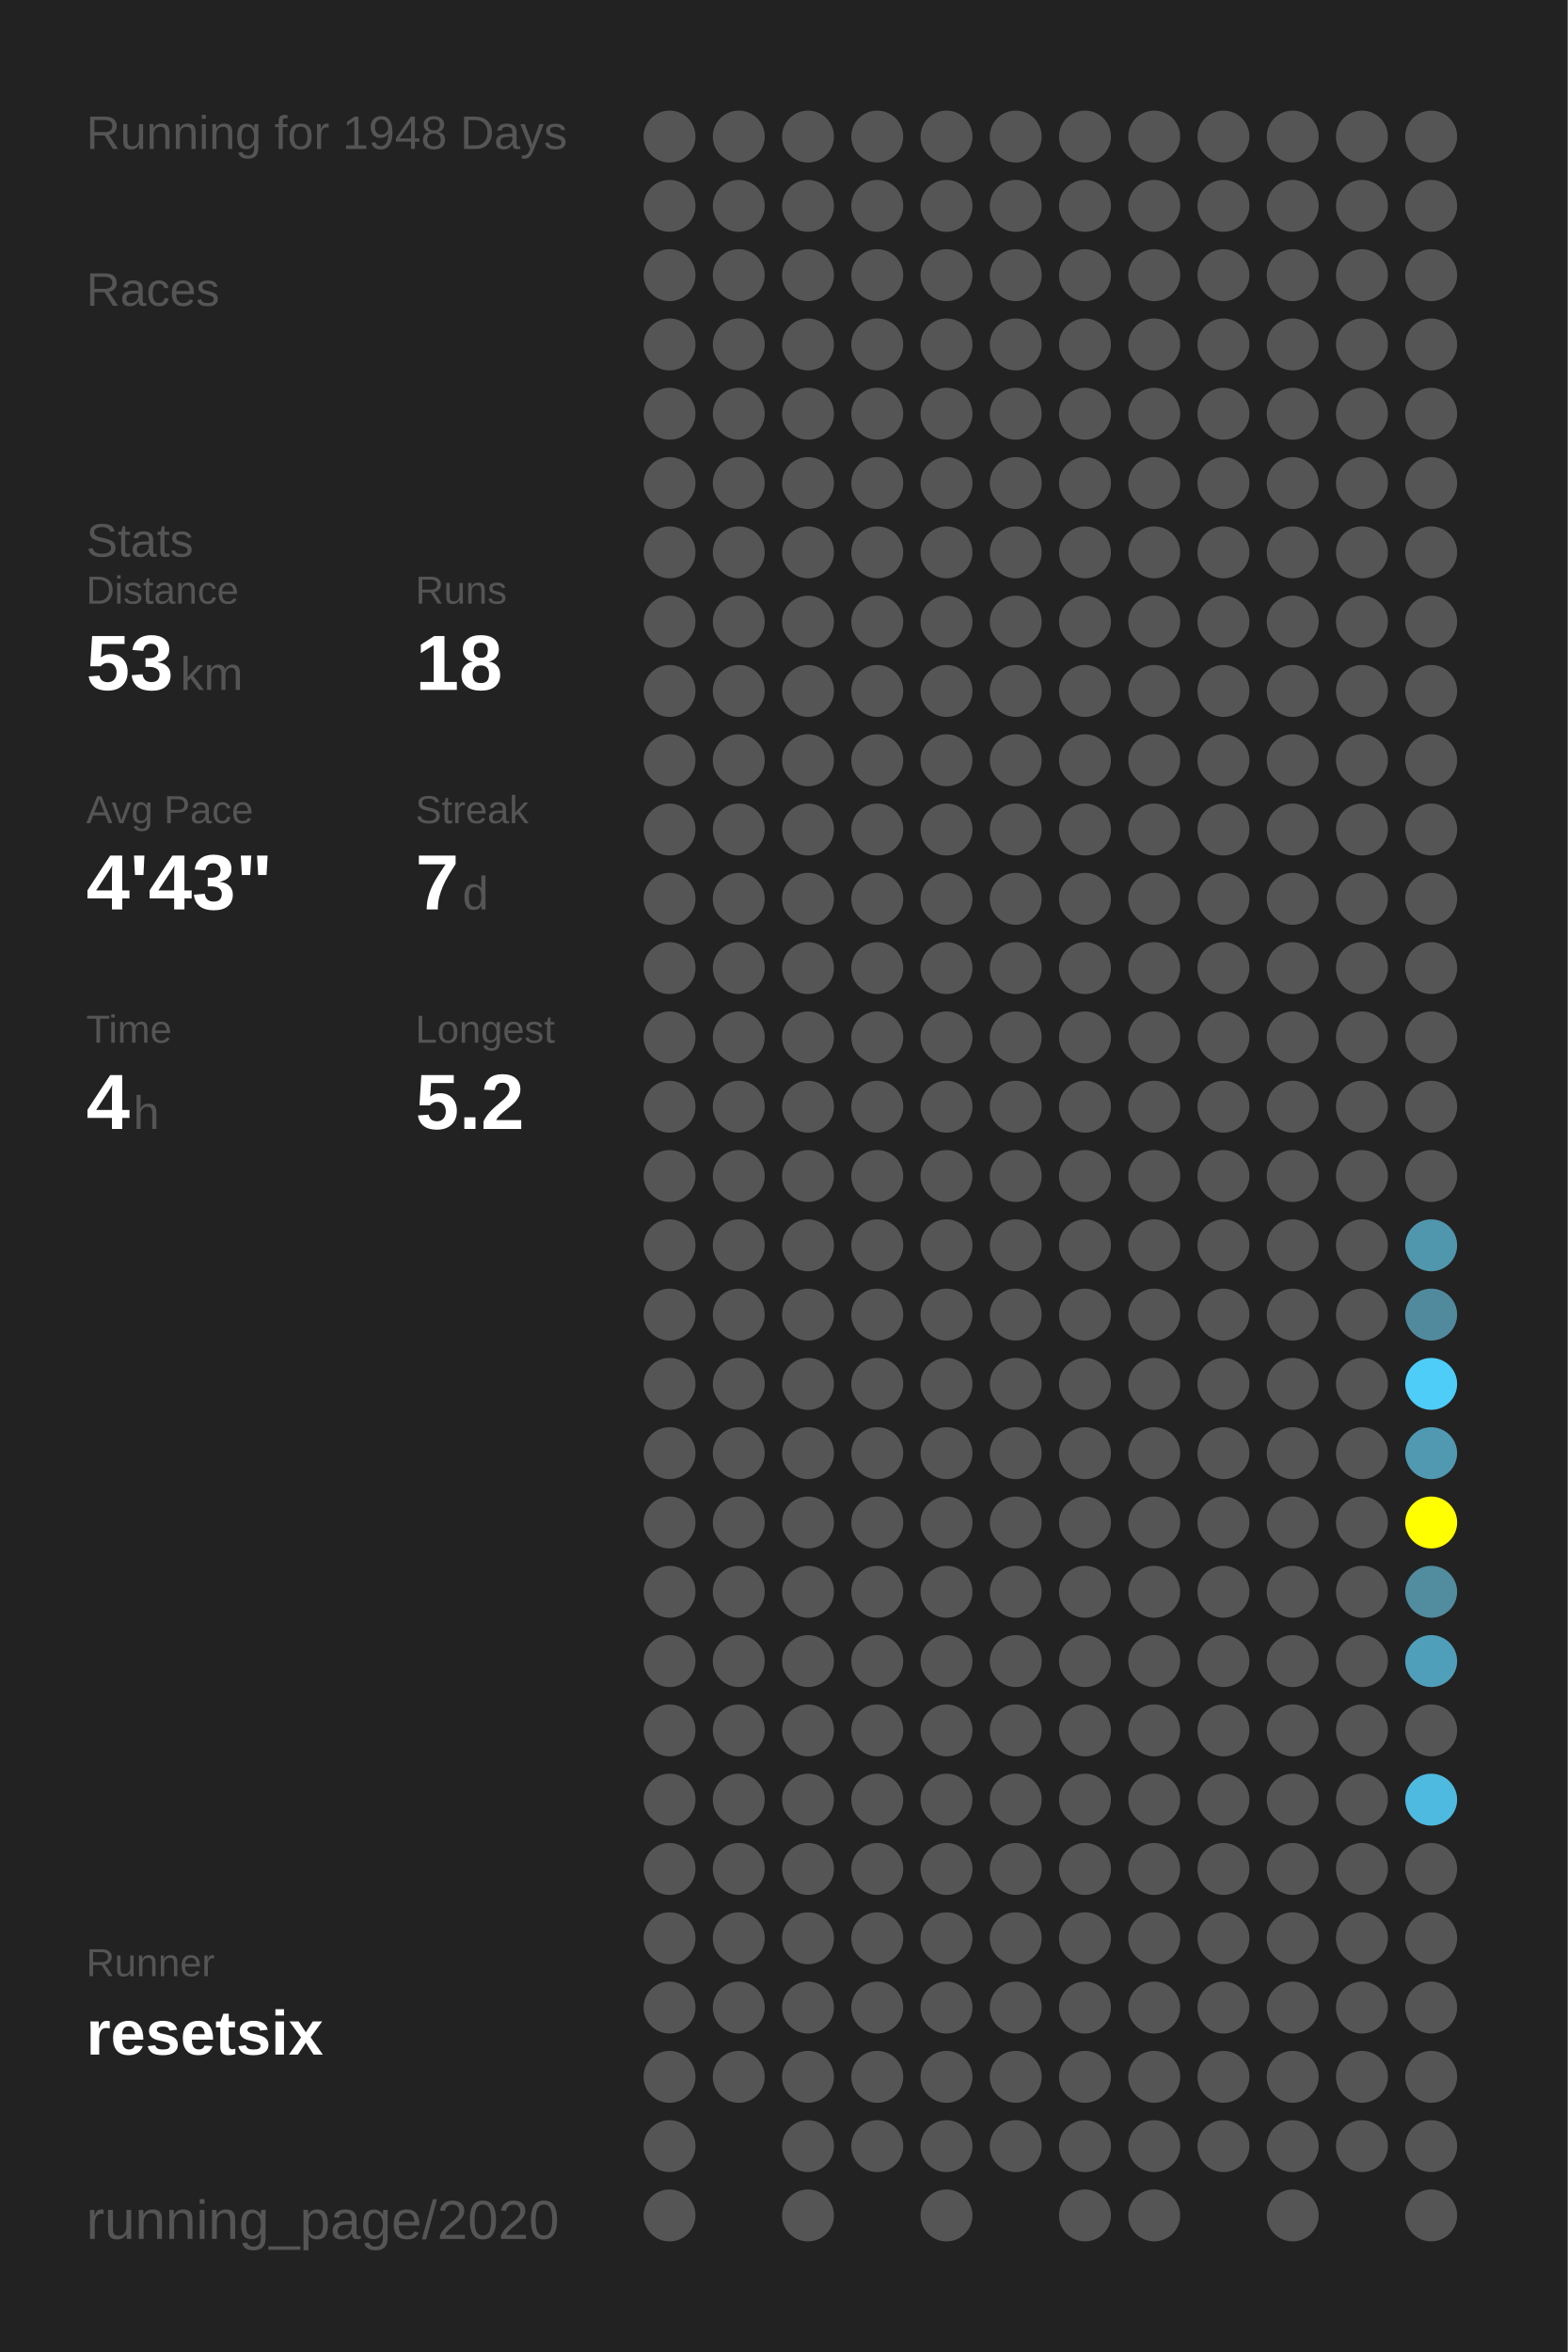
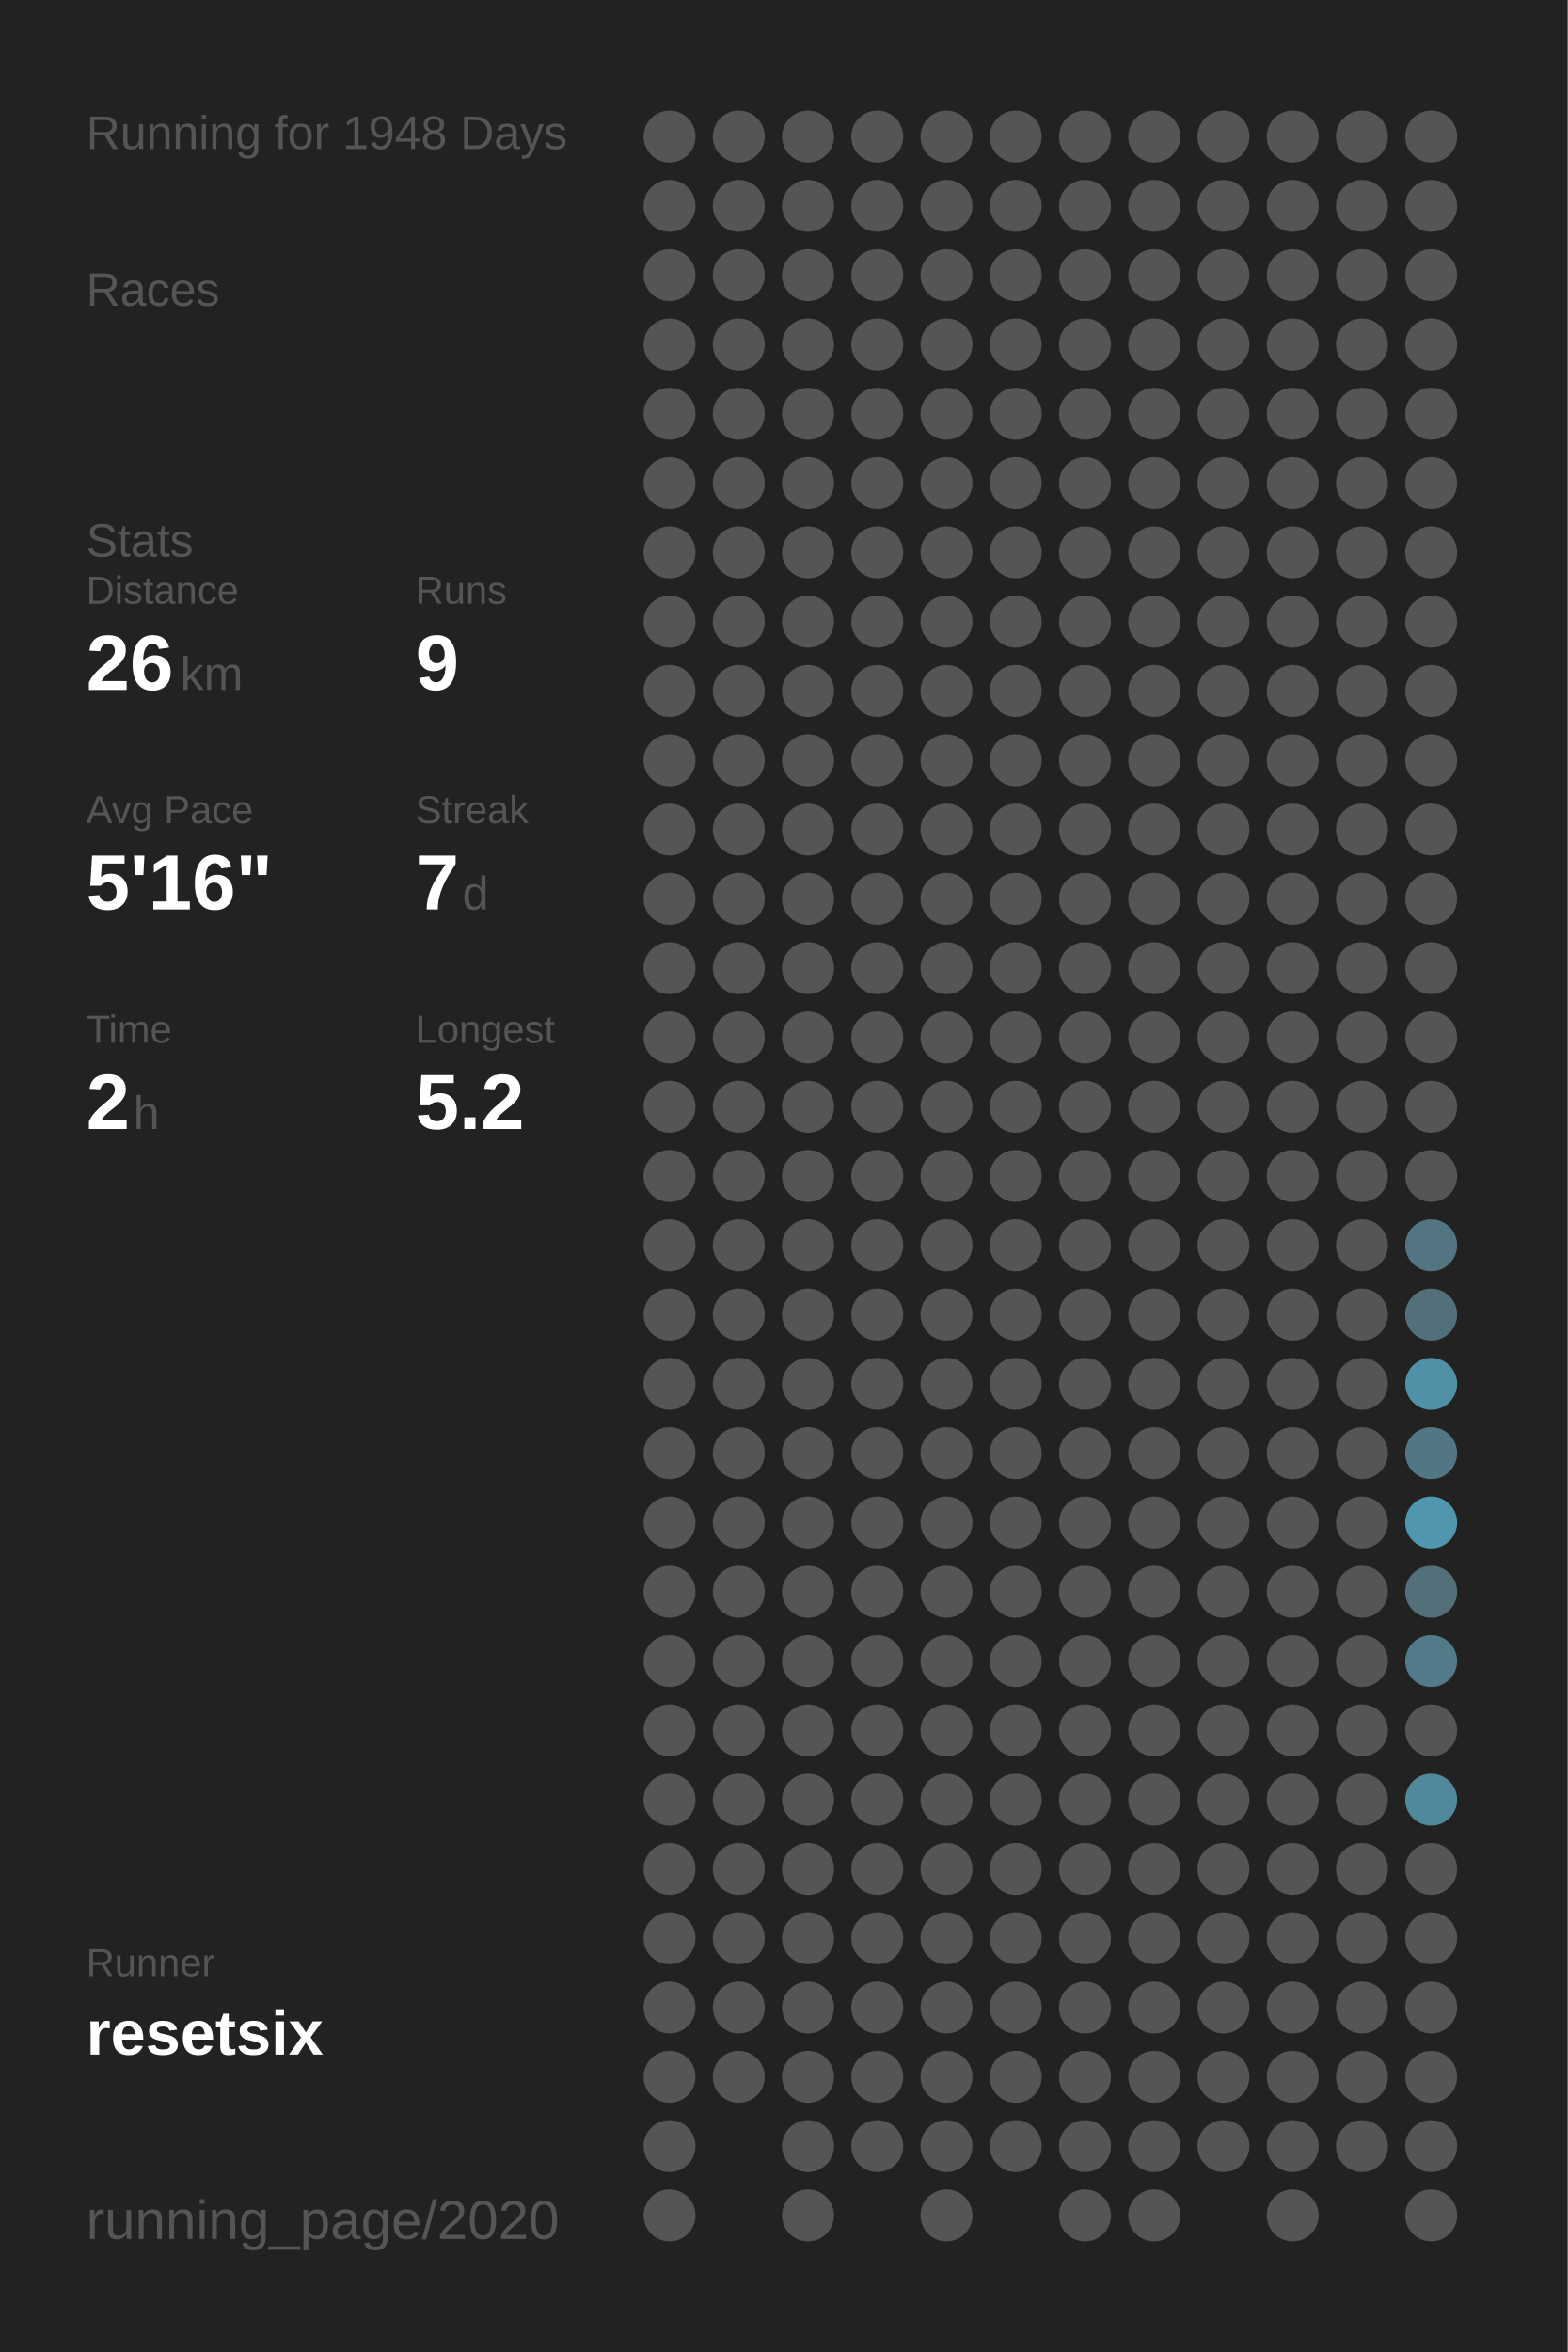
<svg xmlns="http://www.w3.org/2000/svg" baseProfile="full" height="300mm" version="1.1" viewBox="0,0,200,300" width="200mm">
  <defs />
  <rect fill="#222222" height="300" width="200" x="0" y="0" />
  <text fill="#555555" style="font-size:6px; font-family:Arial;" x="11" y="19">Running for 1948 Days</text>
  <text fill="#555555" style="font-size:6px; font-family:Arial;" x="11" y="39">Races</text>
  <text fill="#555555" style="font-size:6px; font-family:Arial;" x="11" y="71">Stats</text>
  <text fill="#555555" style="font-size:5px; font-family:Arial;" x="11" y="77">Distance</text>
-   <text fill="#FFFFFF" style="font-size:10px; font-family:Arial; font-weight:bold;" x="11" y="88">53</text>
+   <text fill="#FFFFFF" style="font-size:10px; font-family:Arial; font-weight:bold;" x="11" y="88">26</text>
  <text fill="#555555" style="font-size:6px; font-family:Arial;" x="23" y="88">km</text>
  <text fill="#555555" style="font-size:5px; font-family:Arial;" x="53" y="77">Runs</text>
-   <text fill="#FFFFFF" style="font-size:10px; font-family:Arial; font-weight:bold;" x="53" y="88">18</text>
+   <text fill="#FFFFFF" style="font-size:10px; font-family:Arial; font-weight:bold;" x="53" y="88">9</text>
  <text fill="#555555" style="font-size:5px; font-family:Arial;" x="11" y="105">Avg Pace</text>
-   <text fill="#FFFFFF" style="font-size:10px; font-family:Arial; font-weight:bold;" x="11" y="116">4'43"</text>
+   <text fill="#FFFFFF" style="font-size:10px; font-family:Arial; font-weight:bold;" x="11" y="116">5'16"</text>
  <text fill="#555555" style="font-size:5px; font-family:Arial;" x="53" y="105">Streak</text>
  <text fill="#FFFFFF" style="font-size:10px; font-family:Arial; font-weight:bold;" x="53" y="116">7</text>
  <text fill="#555555" style="font-size:6px; font-family:Arial;" x="59" y="116">d</text>
  <text fill="#555555" style="font-size:5px; font-family:Arial;" x="11" y="133">Time</text>
-   <text fill="#FFFFFF" style="font-size:10px; font-family:Arial; font-weight:bold;" x="11" y="144">4</text>
+   <text fill="#FFFFFF" style="font-size:10px; font-family:Arial; font-weight:bold;" x="11" y="144">2</text>
  <text fill="#555555" style="font-size:6px; font-family:Arial;" x="17" y="144">h</text>
  <text fill="#555555" style="font-size:5px; font-family:Arial;" x="53" y="133">Longest</text>
  <text fill="#FFFFFF" style="font-size:10px; font-family:Arial; font-weight:bold;" x="53" y="144">5.2</text>
  <text fill="#555555" style="font-size:5px; font-family:Arial;" x="11" y="252.065">Runner</text>
  <text fill="#FFFFFF" style="font-size:8px; font-family:Arial; font-weight:bold;" x="11" y="262.065">resetsix</text>
  <text fill="#555555" style="font-size:7px; font-family:Arial;" x="11" y="285.581">running_page/2020</text>
  <circle cx="85.417" cy="17.419" fill="#555555" r="3.312" />
  <circle cx="85.417" cy="26.258" fill="#555555" r="3.312" />
  <circle cx="85.417" cy="35.097" fill="#555555" r="3.312" />
  <circle cx="85.417" cy="43.935" fill="#555555" r="3.312" />
  <circle cx="85.417" cy="52.774" fill="#555555" r="3.312" />
  <circle cx="85.417" cy="61.613" fill="#555555" r="3.312" />
  <circle cx="85.417" cy="70.452" fill="#555555" r="3.312" />
  <circle cx="85.417" cy="79.29" fill="#555555" r="3.312" />
  <circle cx="85.417" cy="88.129" fill="#555555" r="3.312" />
  <circle cx="85.417" cy="96.968" fill="#555555" r="3.312" />
  <circle cx="85.417" cy="105.806" fill="#555555" r="3.312" />
  <circle cx="85.417" cy="114.645" fill="#555555" r="3.312" />
  <circle cx="85.417" cy="123.484" fill="#555555" r="3.312" />
  <circle cx="85.417" cy="132.323" fill="#555555" r="3.312" />
  <circle cx="85.417" cy="141.161" fill="#555555" r="3.312" />
  <circle cx="85.417" cy="150" fill="#555555" r="3.312" />
  <circle cx="85.417" cy="158.839" fill="#555555" r="3.312" />
  <circle cx="85.417" cy="167.677" fill="#555555" r="3.312" />
  <circle cx="85.417" cy="176.516" fill="#555555" r="3.312" />
  <circle cx="85.417" cy="185.355" fill="#555555" r="3.312" />
  <circle cx="85.417" cy="194.194" fill="#555555" r="3.312" />
  <circle cx="85.417" cy="203.032" fill="#555555" r="3.312" />
  <circle cx="85.417" cy="211.871" fill="#555555" r="3.312" />
  <circle cx="85.417" cy="220.71" fill="#555555" r="3.312" />
  <circle cx="85.417" cy="229.548" fill="#555555" r="3.312" />
  <circle cx="85.417" cy="238.387" fill="#555555" r="3.312" />
  <circle cx="85.417" cy="247.226" fill="#555555" r="3.312" />
  <circle cx="85.417" cy="256.065" fill="#555555" r="3.312" />
  <circle cx="85.417" cy="264.903" fill="#555555" r="3.312" />
  <circle cx="85.417" cy="273.742" fill="#555555" r="3.312" />
  <circle cx="85.417" cy="282.581" fill="#555555" r="3.312" />
  <circle cx="94.25" cy="17.419" fill="#555555" r="3.312" />
  <circle cx="94.25" cy="26.258" fill="#555555" r="3.312" />
  <circle cx="94.25" cy="35.097" fill="#555555" r="3.312" />
  <circle cx="94.25" cy="43.935" fill="#555555" r="3.312" />
  <circle cx="94.25" cy="52.774" fill="#555555" r="3.312" />
  <circle cx="94.25" cy="61.613" fill="#555555" r="3.312" />
  <circle cx="94.25" cy="70.452" fill="#555555" r="3.312" />
  <circle cx="94.25" cy="79.29" fill="#555555" r="3.312" />
  <circle cx="94.25" cy="88.129" fill="#555555" r="3.312" />
  <circle cx="94.25" cy="96.968" fill="#555555" r="3.312" />
  <circle cx="94.25" cy="105.806" fill="#555555" r="3.312" />
  <circle cx="94.25" cy="114.645" fill="#555555" r="3.312" />
  <circle cx="94.25" cy="123.484" fill="#555555" r="3.312" />
  <circle cx="94.25" cy="132.323" fill="#555555" r="3.312" />
  <circle cx="94.25" cy="141.161" fill="#555555" r="3.312" />
  <circle cx="94.25" cy="150" fill="#555555" r="3.312" />
  <circle cx="94.25" cy="158.839" fill="#555555" r="3.312" />
  <circle cx="94.25" cy="167.677" fill="#555555" r="3.312" />
  <circle cx="94.25" cy="176.516" fill="#555555" r="3.312" />
  <circle cx="94.25" cy="185.355" fill="#555555" r="3.312" />
  <circle cx="94.25" cy="194.194" fill="#555555" r="3.312" />
  <circle cx="94.25" cy="203.032" fill="#555555" r="3.312" />
  <circle cx="94.25" cy="211.871" fill="#555555" r="3.312" />
  <circle cx="94.25" cy="220.71" fill="#555555" r="3.312" />
  <circle cx="94.25" cy="229.548" fill="#555555" r="3.312" />
  <circle cx="94.25" cy="238.387" fill="#555555" r="3.312" />
  <circle cx="94.25" cy="247.226" fill="#555555" r="3.312" />
  <circle cx="94.25" cy="256.065" fill="#555555" r="3.312" />
  <circle cx="94.25" cy="264.903" fill="#555555" r="3.312" />
  <circle cx="103.083" cy="17.419" fill="#555555" r="3.312" />
  <circle cx="103.083" cy="26.258" fill="#555555" r="3.312" />
  <circle cx="103.083" cy="35.097" fill="#555555" r="3.312" />
  <circle cx="103.083" cy="43.935" fill="#555555" r="3.312" />
  <circle cx="103.083" cy="52.774" fill="#555555" r="3.312" />
  <circle cx="103.083" cy="61.613" fill="#555555" r="3.312" />
  <circle cx="103.083" cy="70.452" fill="#555555" r="3.312" />
  <circle cx="103.083" cy="79.29" fill="#555555" r="3.312" />
  <circle cx="103.083" cy="88.129" fill="#555555" r="3.312" />
  <circle cx="103.083" cy="96.968" fill="#555555" r="3.312" />
  <circle cx="103.083" cy="105.806" fill="#555555" r="3.312" />
  <circle cx="103.083" cy="114.645" fill="#555555" r="3.312" />
  <circle cx="103.083" cy="123.484" fill="#555555" r="3.312" />
  <circle cx="103.083" cy="132.323" fill="#555555" r="3.312" />
  <circle cx="103.083" cy="141.161" fill="#555555" r="3.312" />
  <circle cx="103.083" cy="150" fill="#555555" r="3.312" />
  <circle cx="103.083" cy="158.839" fill="#555555" r="3.312" />
  <circle cx="103.083" cy="167.677" fill="#555555" r="3.312" />
  <circle cx="103.083" cy="176.516" fill="#555555" r="3.312" />
  <circle cx="103.083" cy="185.355" fill="#555555" r="3.312" />
  <circle cx="103.083" cy="194.194" fill="#555555" r="3.312" />
  <circle cx="103.083" cy="203.032" fill="#555555" r="3.312" />
  <circle cx="103.083" cy="211.871" fill="#555555" r="3.312" />
  <circle cx="103.083" cy="220.71" fill="#555555" r="3.312" />
  <circle cx="103.083" cy="229.548" fill="#555555" r="3.312" />
  <circle cx="103.083" cy="238.387" fill="#555555" r="3.312" />
  <circle cx="103.083" cy="247.226" fill="#555555" r="3.312" />
  <circle cx="103.083" cy="256.065" fill="#555555" r="3.312" />
  <circle cx="103.083" cy="264.903" fill="#555555" r="3.312" />
  <circle cx="103.083" cy="273.742" fill="#555555" r="3.312" />
  <circle cx="103.083" cy="282.581" fill="#555555" r="3.312" />
  <circle cx="111.917" cy="17.419" fill="#555555" r="3.312" />
  <circle cx="111.917" cy="26.258" fill="#555555" r="3.312" />
  <circle cx="111.917" cy="35.097" fill="#555555" r="3.312" />
  <circle cx="111.917" cy="43.935" fill="#555555" r="3.312" />
  <circle cx="111.917" cy="52.774" fill="#555555" r="3.312" />
  <circle cx="111.917" cy="61.613" fill="#555555" r="3.312" />
  <circle cx="111.917" cy="70.452" fill="#555555" r="3.312" />
  <circle cx="111.917" cy="79.29" fill="#555555" r="3.312" />
  <circle cx="111.917" cy="88.129" fill="#555555" r="3.312" />
  <circle cx="111.917" cy="96.968" fill="#555555" r="3.312" />
  <circle cx="111.917" cy="105.806" fill="#555555" r="3.312" />
  <circle cx="111.917" cy="114.645" fill="#555555" r="3.312" />
  <circle cx="111.917" cy="123.484" fill="#555555" r="3.312" />
  <circle cx="111.917" cy="132.323" fill="#555555" r="3.312" />
  <circle cx="111.917" cy="141.161" fill="#555555" r="3.312" />
  <circle cx="111.917" cy="150" fill="#555555" r="3.312" />
  <circle cx="111.917" cy="158.839" fill="#555555" r="3.312" />
  <circle cx="111.917" cy="167.677" fill="#555555" r="3.312" />
  <circle cx="111.917" cy="176.516" fill="#555555" r="3.312" />
  <circle cx="111.917" cy="185.355" fill="#555555" r="3.312" />
  <circle cx="111.917" cy="194.194" fill="#555555" r="3.312" />
  <circle cx="111.917" cy="203.032" fill="#555555" r="3.312" />
  <circle cx="111.917" cy="211.871" fill="#555555" r="3.312" />
  <circle cx="111.917" cy="220.71" fill="#555555" r="3.312" />
  <circle cx="111.917" cy="229.548" fill="#555555" r="3.312" />
  <circle cx="111.917" cy="238.387" fill="#555555" r="3.312" />
  <circle cx="111.917" cy="247.226" fill="#555555" r="3.312" />
  <circle cx="111.917" cy="256.065" fill="#555555" r="3.312" />
  <circle cx="111.917" cy="264.903" fill="#555555" r="3.312" />
  <circle cx="111.917" cy="273.742" fill="#555555" r="3.312" />
  <circle cx="120.75" cy="17.419" fill="#555555" r="3.312" />
  <circle cx="120.75" cy="26.258" fill="#555555" r="3.312" />
  <circle cx="120.75" cy="35.097" fill="#555555" r="3.312" />
  <circle cx="120.75" cy="43.935" fill="#555555" r="3.312" />
  <circle cx="120.75" cy="52.774" fill="#555555" r="3.312" />
  <circle cx="120.75" cy="61.613" fill="#555555" r="3.312" />
  <circle cx="120.75" cy="70.452" fill="#555555" r="3.312" />
  <circle cx="120.75" cy="79.29" fill="#555555" r="3.312" />
  <circle cx="120.75" cy="88.129" fill="#555555" r="3.312" />
  <circle cx="120.75" cy="96.968" fill="#555555" r="3.312" />
  <circle cx="120.75" cy="105.806" fill="#555555" r="3.312" />
  <circle cx="120.75" cy="114.645" fill="#555555" r="3.312" />
  <circle cx="120.75" cy="123.484" fill="#555555" r="3.312" />
  <circle cx="120.75" cy="132.323" fill="#555555" r="3.312" />
  <circle cx="120.75" cy="141.161" fill="#555555" r="3.312" />
  <circle cx="120.75" cy="150" fill="#555555" r="3.312" />
  <circle cx="120.75" cy="158.839" fill="#555555" r="3.312" />
  <circle cx="120.75" cy="167.677" fill="#555555" r="3.312" />
  <circle cx="120.75" cy="176.516" fill="#555555" r="3.312" />
  <circle cx="120.75" cy="185.355" fill="#555555" r="3.312" />
  <circle cx="120.75" cy="194.194" fill="#555555" r="3.312" />
  <circle cx="120.75" cy="203.032" fill="#555555" r="3.312" />
  <circle cx="120.75" cy="211.871" fill="#555555" r="3.312" />
  <circle cx="120.75" cy="220.71" fill="#555555" r="3.312" />
  <circle cx="120.75" cy="229.548" fill="#555555" r="3.312" />
  <circle cx="120.75" cy="238.387" fill="#555555" r="3.312" />
  <circle cx="120.75" cy="247.226" fill="#555555" r="3.312" />
  <circle cx="120.75" cy="256.065" fill="#555555" r="3.312" />
  <circle cx="120.75" cy="264.903" fill="#555555" r="3.312" />
  <circle cx="120.75" cy="273.742" fill="#555555" r="3.312" />
  <circle cx="120.75" cy="282.581" fill="#555555" r="3.312" />
  <circle cx="129.583" cy="17.419" fill="#555555" r="3.312" />
  <circle cx="129.583" cy="26.258" fill="#555555" r="3.312" />
  <circle cx="129.583" cy="35.097" fill="#555555" r="3.312" />
  <circle cx="129.583" cy="43.935" fill="#555555" r="3.312" />
  <circle cx="129.583" cy="52.774" fill="#555555" r="3.312" />
  <circle cx="129.583" cy="61.613" fill="#555555" r="3.312" />
  <circle cx="129.583" cy="70.452" fill="#555555" r="3.312" />
  <circle cx="129.583" cy="79.29" fill="#555555" r="3.312" />
  <circle cx="129.583" cy="88.129" fill="#555555" r="3.312" />
  <circle cx="129.583" cy="96.968" fill="#555555" r="3.312" />
  <circle cx="129.583" cy="105.806" fill="#555555" r="3.312" />
  <circle cx="129.583" cy="114.645" fill="#555555" r="3.312" />
  <circle cx="129.583" cy="123.484" fill="#555555" r="3.312" />
  <circle cx="129.583" cy="132.323" fill="#555555" r="3.312" />
  <circle cx="129.583" cy="141.161" fill="#555555" r="3.312" />
  <circle cx="129.583" cy="150" fill="#555555" r="3.312" />
  <circle cx="129.583" cy="158.839" fill="#555555" r="3.312" />
  <circle cx="129.583" cy="167.677" fill="#555555" r="3.312" />
  <circle cx="129.583" cy="176.516" fill="#555555" r="3.312" />
  <circle cx="129.583" cy="185.355" fill="#555555" r="3.312" />
  <circle cx="129.583" cy="194.194" fill="#555555" r="3.312" />
  <circle cx="129.583" cy="203.032" fill="#555555" r="3.312" />
  <circle cx="129.583" cy="211.871" fill="#555555" r="3.312" />
  <circle cx="129.583" cy="220.71" fill="#555555" r="3.312" />
  <circle cx="129.583" cy="229.548" fill="#555555" r="3.312" />
  <circle cx="129.583" cy="238.387" fill="#555555" r="3.312" />
  <circle cx="129.583" cy="247.226" fill="#555555" r="3.312" />
  <circle cx="129.583" cy="256.065" fill="#555555" r="3.312" />
  <circle cx="129.583" cy="264.903" fill="#555555" r="3.312" />
  <circle cx="129.583" cy="273.742" fill="#555555" r="3.312" />
  <circle cx="138.417" cy="17.419" fill="#555555" r="3.312" />
  <circle cx="138.417" cy="26.258" fill="#555555" r="3.312" />
  <circle cx="138.417" cy="35.097" fill="#555555" r="3.312" />
  <circle cx="138.417" cy="43.935" fill="#555555" r="3.312" />
  <circle cx="138.417" cy="52.774" fill="#555555" r="3.312" />
  <circle cx="138.417" cy="61.613" fill="#555555" r="3.312" />
  <circle cx="138.417" cy="70.452" fill="#555555" r="3.312" />
  <circle cx="138.417" cy="79.29" fill="#555555" r="3.312" />
  <circle cx="138.417" cy="88.129" fill="#555555" r="3.312" />
  <circle cx="138.417" cy="96.968" fill="#555555" r="3.312" />
  <circle cx="138.417" cy="105.806" fill="#555555" r="3.312" />
  <circle cx="138.417" cy="114.645" fill="#555555" r="3.312" />
  <circle cx="138.417" cy="123.484" fill="#555555" r="3.312" />
  <circle cx="138.417" cy="132.323" fill="#555555" r="3.312" />
  <circle cx="138.417" cy="141.161" fill="#555555" r="3.312" />
  <circle cx="138.417" cy="150" fill="#555555" r="3.312" />
  <circle cx="138.417" cy="158.839" fill="#555555" r="3.312" />
  <circle cx="138.417" cy="167.677" fill="#555555" r="3.312" />
  <circle cx="138.417" cy="176.516" fill="#555555" r="3.312" />
  <circle cx="138.417" cy="185.355" fill="#555555" r="3.312" />
  <circle cx="138.417" cy="194.194" fill="#555555" r="3.312" />
  <circle cx="138.417" cy="203.032" fill="#555555" r="3.312" />
  <circle cx="138.417" cy="211.871" fill="#555555" r="3.312" />
  <circle cx="138.417" cy="220.71" fill="#555555" r="3.312" />
  <circle cx="138.417" cy="229.548" fill="#555555" r="3.312" />
  <circle cx="138.417" cy="238.387" fill="#555555" r="3.312" />
  <circle cx="138.417" cy="247.226" fill="#555555" r="3.312" />
  <circle cx="138.417" cy="256.065" fill="#555555" r="3.312" />
  <circle cx="138.417" cy="264.903" fill="#555555" r="3.312" />
  <circle cx="138.417" cy="273.742" fill="#555555" r="3.312" />
  <circle cx="138.417" cy="282.581" fill="#555555" r="3.312" />
  <circle cx="147.25" cy="17.419" fill="#555555" r="3.312" />
  <circle cx="147.25" cy="26.258" fill="#555555" r="3.312" />
  <circle cx="147.25" cy="35.097" fill="#555555" r="3.312" />
  <circle cx="147.25" cy="43.935" fill="#555555" r="3.312" />
  <circle cx="147.25" cy="52.774" fill="#555555" r="3.312" />
  <circle cx="147.25" cy="61.613" fill="#555555" r="3.312" />
  <circle cx="147.25" cy="70.452" fill="#555555" r="3.312" />
  <circle cx="147.25" cy="79.29" fill="#555555" r="3.312" />
  <circle cx="147.25" cy="88.129" fill="#555555" r="3.312" />
  <circle cx="147.25" cy="96.968" fill="#555555" r="3.312" />
  <circle cx="147.25" cy="105.806" fill="#555555" r="3.312" />
  <circle cx="147.25" cy="114.645" fill="#555555" r="3.312" />
  <circle cx="147.25" cy="123.484" fill="#555555" r="3.312" />
  <circle cx="147.25" cy="132.323" fill="#555555" r="3.312" />
  <circle cx="147.25" cy="141.161" fill="#555555" r="3.312" />
  <circle cx="147.25" cy="150" fill="#555555" r="3.312" />
  <circle cx="147.25" cy="158.839" fill="#555555" r="3.312" />
  <circle cx="147.25" cy="167.677" fill="#555555" r="3.312" />
  <circle cx="147.25" cy="176.516" fill="#555555" r="3.312" />
  <circle cx="147.25" cy="185.355" fill="#555555" r="3.312" />
  <circle cx="147.25" cy="194.194" fill="#555555" r="3.312" />
  <circle cx="147.25" cy="203.032" fill="#555555" r="3.312" />
  <circle cx="147.25" cy="211.871" fill="#555555" r="3.312" />
  <circle cx="147.25" cy="220.71" fill="#555555" r="3.312" />
  <circle cx="147.25" cy="229.548" fill="#555555" r="3.312" />
  <circle cx="147.25" cy="238.387" fill="#555555" r="3.312" />
  <circle cx="147.25" cy="247.226" fill="#555555" r="3.312" />
  <circle cx="147.25" cy="256.065" fill="#555555" r="3.312" />
  <circle cx="147.25" cy="264.903" fill="#555555" r="3.312" />
  <circle cx="147.25" cy="273.742" fill="#555555" r="3.312" />
  <circle cx="147.25" cy="282.581" fill="#555555" r="3.312" />
  <circle cx="156.083" cy="17.419" fill="#555555" r="3.312" />
  <circle cx="156.083" cy="26.258" fill="#555555" r="3.312" />
  <circle cx="156.083" cy="35.097" fill="#555555" r="3.312" />
  <circle cx="156.083" cy="43.935" fill="#555555" r="3.312" />
  <circle cx="156.083" cy="52.774" fill="#555555" r="3.312" />
  <circle cx="156.083" cy="61.613" fill="#555555" r="3.312" />
  <circle cx="156.083" cy="70.452" fill="#555555" r="3.312" />
  <circle cx="156.083" cy="79.29" fill="#555555" r="3.312" />
  <circle cx="156.083" cy="88.129" fill="#555555" r="3.312" />
  <circle cx="156.083" cy="96.968" fill="#555555" r="3.312" />
  <circle cx="156.083" cy="105.806" fill="#555555" r="3.312" />
  <circle cx="156.083" cy="114.645" fill="#555555" r="3.312" />
  <circle cx="156.083" cy="123.484" fill="#555555" r="3.312" />
  <circle cx="156.083" cy="132.323" fill="#555555" r="3.312" />
  <circle cx="156.083" cy="141.161" fill="#555555" r="3.312" />
  <circle cx="156.083" cy="150" fill="#555555" r="3.312" />
  <circle cx="156.083" cy="158.839" fill="#555555" r="3.312" />
  <circle cx="156.083" cy="167.677" fill="#555555" r="3.312" />
  <circle cx="156.083" cy="176.516" fill="#555555" r="3.312" />
  <circle cx="156.083" cy="185.355" fill="#555555" r="3.312" />
  <circle cx="156.083" cy="194.194" fill="#555555" r="3.312" />
  <circle cx="156.083" cy="203.032" fill="#555555" r="3.312" />
  <circle cx="156.083" cy="211.871" fill="#555555" r="3.312" />
  <circle cx="156.083" cy="220.71" fill="#555555" r="3.312" />
  <circle cx="156.083" cy="229.548" fill="#555555" r="3.312" />
  <circle cx="156.083" cy="238.387" fill="#555555" r="3.312" />
  <circle cx="156.083" cy="247.226" fill="#555555" r="3.312" />
  <circle cx="156.083" cy="256.065" fill="#555555" r="3.312" />
  <circle cx="156.083" cy="264.903" fill="#555555" r="3.312" />
  <circle cx="156.083" cy="273.742" fill="#555555" r="3.312" />
  <circle cx="164.917" cy="17.419" fill="#555555" r="3.312" />
  <circle cx="164.917" cy="26.258" fill="#555555" r="3.312" />
  <circle cx="164.917" cy="35.097" fill="#555555" r="3.312" />
  <circle cx="164.917" cy="43.935" fill="#555555" r="3.312" />
  <circle cx="164.917" cy="52.774" fill="#555555" r="3.312" />
  <circle cx="164.917" cy="61.613" fill="#555555" r="3.312" />
  <circle cx="164.917" cy="70.452" fill="#555555" r="3.312" />
  <circle cx="164.917" cy="79.29" fill="#555555" r="3.312" />
  <circle cx="164.917" cy="88.129" fill="#555555" r="3.312" />
  <circle cx="164.917" cy="96.968" fill="#555555" r="3.312" />
  <circle cx="164.917" cy="105.806" fill="#555555" r="3.312" />
  <circle cx="164.917" cy="114.645" fill="#555555" r="3.312" />
  <circle cx="164.917" cy="123.484" fill="#555555" r="3.312" />
  <circle cx="164.917" cy="132.323" fill="#555555" r="3.312" />
  <circle cx="164.917" cy="141.161" fill="#555555" r="3.312" />
  <circle cx="164.917" cy="150" fill="#555555" r="3.312" />
  <circle cx="164.917" cy="158.839" fill="#555555" r="3.312" />
  <circle cx="164.917" cy="167.677" fill="#555555" r="3.312" />
  <circle cx="164.917" cy="176.516" fill="#555555" r="3.312" />
  <circle cx="164.917" cy="185.355" fill="#555555" r="3.312" />
  <circle cx="164.917" cy="194.194" fill="#555555" r="3.312" />
  <circle cx="164.917" cy="203.032" fill="#555555" r="3.312" />
  <circle cx="164.917" cy="211.871" fill="#555555" r="3.312" />
  <circle cx="164.917" cy="220.71" fill="#555555" r="3.312" />
  <circle cx="164.917" cy="229.548" fill="#555555" r="3.312" />
  <circle cx="164.917" cy="238.387" fill="#555555" r="3.312" />
  <circle cx="164.917" cy="247.226" fill="#555555" r="3.312" />
  <circle cx="164.917" cy="256.065" fill="#555555" r="3.312" />
  <circle cx="164.917" cy="264.903" fill="#555555" r="3.312" />
  <circle cx="164.917" cy="273.742" fill="#555555" r="3.312" />
  <circle cx="164.917" cy="282.581" fill="#555555" r="3.312" />
  <circle cx="173.75" cy="17.419" fill="#555555" r="3.312" />
  <circle cx="173.75" cy="26.258" fill="#555555" r="3.312" />
  <circle cx="173.75" cy="35.097" fill="#555555" r="3.312" />
  <circle cx="173.75" cy="43.935" fill="#555555" r="3.312" />
  <circle cx="173.75" cy="52.774" fill="#555555" r="3.312" />
  <circle cx="173.75" cy="61.613" fill="#555555" r="3.312" />
  <circle cx="173.75" cy="70.452" fill="#555555" r="3.312" />
  <circle cx="173.75" cy="79.29" fill="#555555" r="3.312" />
  <circle cx="173.75" cy="88.129" fill="#555555" r="3.312" />
  <circle cx="173.75" cy="96.968" fill="#555555" r="3.312" />
  <circle cx="173.75" cy="105.806" fill="#555555" r="3.312" />
  <circle cx="173.75" cy="114.645" fill="#555555" r="3.312" />
  <circle cx="173.75" cy="123.484" fill="#555555" r="3.312" />
  <circle cx="173.75" cy="132.323" fill="#555555" r="3.312" />
  <circle cx="173.75" cy="141.161" fill="#555555" r="3.312" />
  <circle cx="173.75" cy="150" fill="#555555" r="3.312" />
  <circle cx="173.75" cy="158.839" fill="#555555" r="3.312" />
  <circle cx="173.75" cy="167.677" fill="#555555" r="3.312" />
  <circle cx="173.75" cy="176.516" fill="#555555" r="3.312" />
  <circle cx="173.75" cy="185.355" fill="#555555" r="3.312" />
  <circle cx="173.75" cy="194.194" fill="#555555" r="3.312" />
  <circle cx="173.75" cy="203.032" fill="#555555" r="3.312" />
  <circle cx="173.75" cy="211.871" fill="#555555" r="3.312" />
  <circle cx="173.75" cy="220.71" fill="#555555" r="3.312" />
  <circle cx="173.75" cy="229.548" fill="#555555" r="3.312" />
  <circle cx="173.75" cy="238.387" fill="#555555" r="3.312" />
  <circle cx="173.75" cy="247.226" fill="#555555" r="3.312" />
  <circle cx="173.75" cy="256.065" fill="#555555" r="3.312" />
  <circle cx="173.75" cy="264.903" fill="#555555" r="3.312" />
  <circle cx="173.75" cy="273.742" fill="#555555" r="3.312" />
  <circle cx="182.583" cy="17.419" fill="#555555" r="3.312" />
  <circle cx="182.583" cy="26.258" fill="#555555" r="3.312" />
  <circle cx="182.583" cy="35.097" fill="#555555" r="3.312" />
  <circle cx="182.583" cy="43.935" fill="#555555" r="3.312" />
  <circle cx="182.583" cy="52.774" fill="#555555" r="3.312" />
  <circle cx="182.583" cy="61.613" fill="#555555" r="3.312" />
  <circle cx="182.583" cy="70.452" fill="#555555" r="3.312" />
  <circle cx="182.583" cy="79.29" fill="#555555" r="3.312" />
  <circle cx="182.583" cy="88.129" fill="#555555" r="3.312" />
  <circle cx="182.583" cy="96.968" fill="#555555" r="3.312" />
  <circle cx="182.583" cy="105.806" fill="#555555" r="3.312" />
  <circle cx="182.583" cy="114.645" fill="#555555" r="3.312" />
  <circle cx="182.583" cy="123.484" fill="#555555" r="3.312" />
  <circle cx="182.583" cy="132.323" fill="#555555" r="3.312" />
  <circle cx="182.583" cy="141.161" fill="#555555" r="3.312" />
  <circle cx="182.583" cy="150" fill="#555555" r="3.312" />
-   <circle cx="182.583" cy="158.839" fill="#5096ad" r="3.312" />
-   <circle cx="182.583" cy="167.677" fill="#518a9d" r="3.312" />
-   <circle cx="182.583" cy="176.516" fill="#4dcdf8" r="3.312" />
-   <circle cx="182.583" cy="185.355" fill="#5099b1" r="3.312" />
-   <circle cx="182.583" cy="194.194" fill="#FFFF00" r="3.312" />
-   <circle cx="182.583" cy="203.032" fill="#518c9f" r="3.312" />
-   <circle cx="182.583" cy="211.871" fill="#509fba" r="3.312" />
+   <circle cx="182.583" cy="158.839" fill="#527581" r="3.312" />
+   <circle cx="182.583" cy="167.677" fill="#536f79" r="3.312" />
+   <circle cx="182.583" cy="176.516" fill="#5191a7" r="3.312" />
+   <circle cx="182.583" cy="185.355" fill="#527683" r="3.312" />
+   <circle cx="182.583" cy="194.194" fill="#5096ae" r="3.312" />
+   <circle cx="182.583" cy="203.032" fill="#53707a" r="3.312" />
+   <circle cx="182.583" cy="211.871" fill="#527a88" r="3.312" />
  <circle cx="182.583" cy="220.71" fill="#555555" r="3.312" />
-   <circle cx="182.583" cy="229.548" fill="#4ebadf" r="3.312" />
+   <circle cx="182.583" cy="229.548" fill="#51889b" r="3.312" />
  <circle cx="182.583" cy="238.387" fill="#555555" r="3.312" />
  <circle cx="182.583" cy="247.226" fill="#555555" r="3.312" />
  <circle cx="182.583" cy="256.065" fill="#555555" r="3.312" />
  <circle cx="182.583" cy="264.903" fill="#555555" r="3.312" />
  <circle cx="182.583" cy="273.742" fill="#555555" r="3.312" />
  <circle cx="182.583" cy="282.581" fill="#555555" r="3.312" />
</svg>
